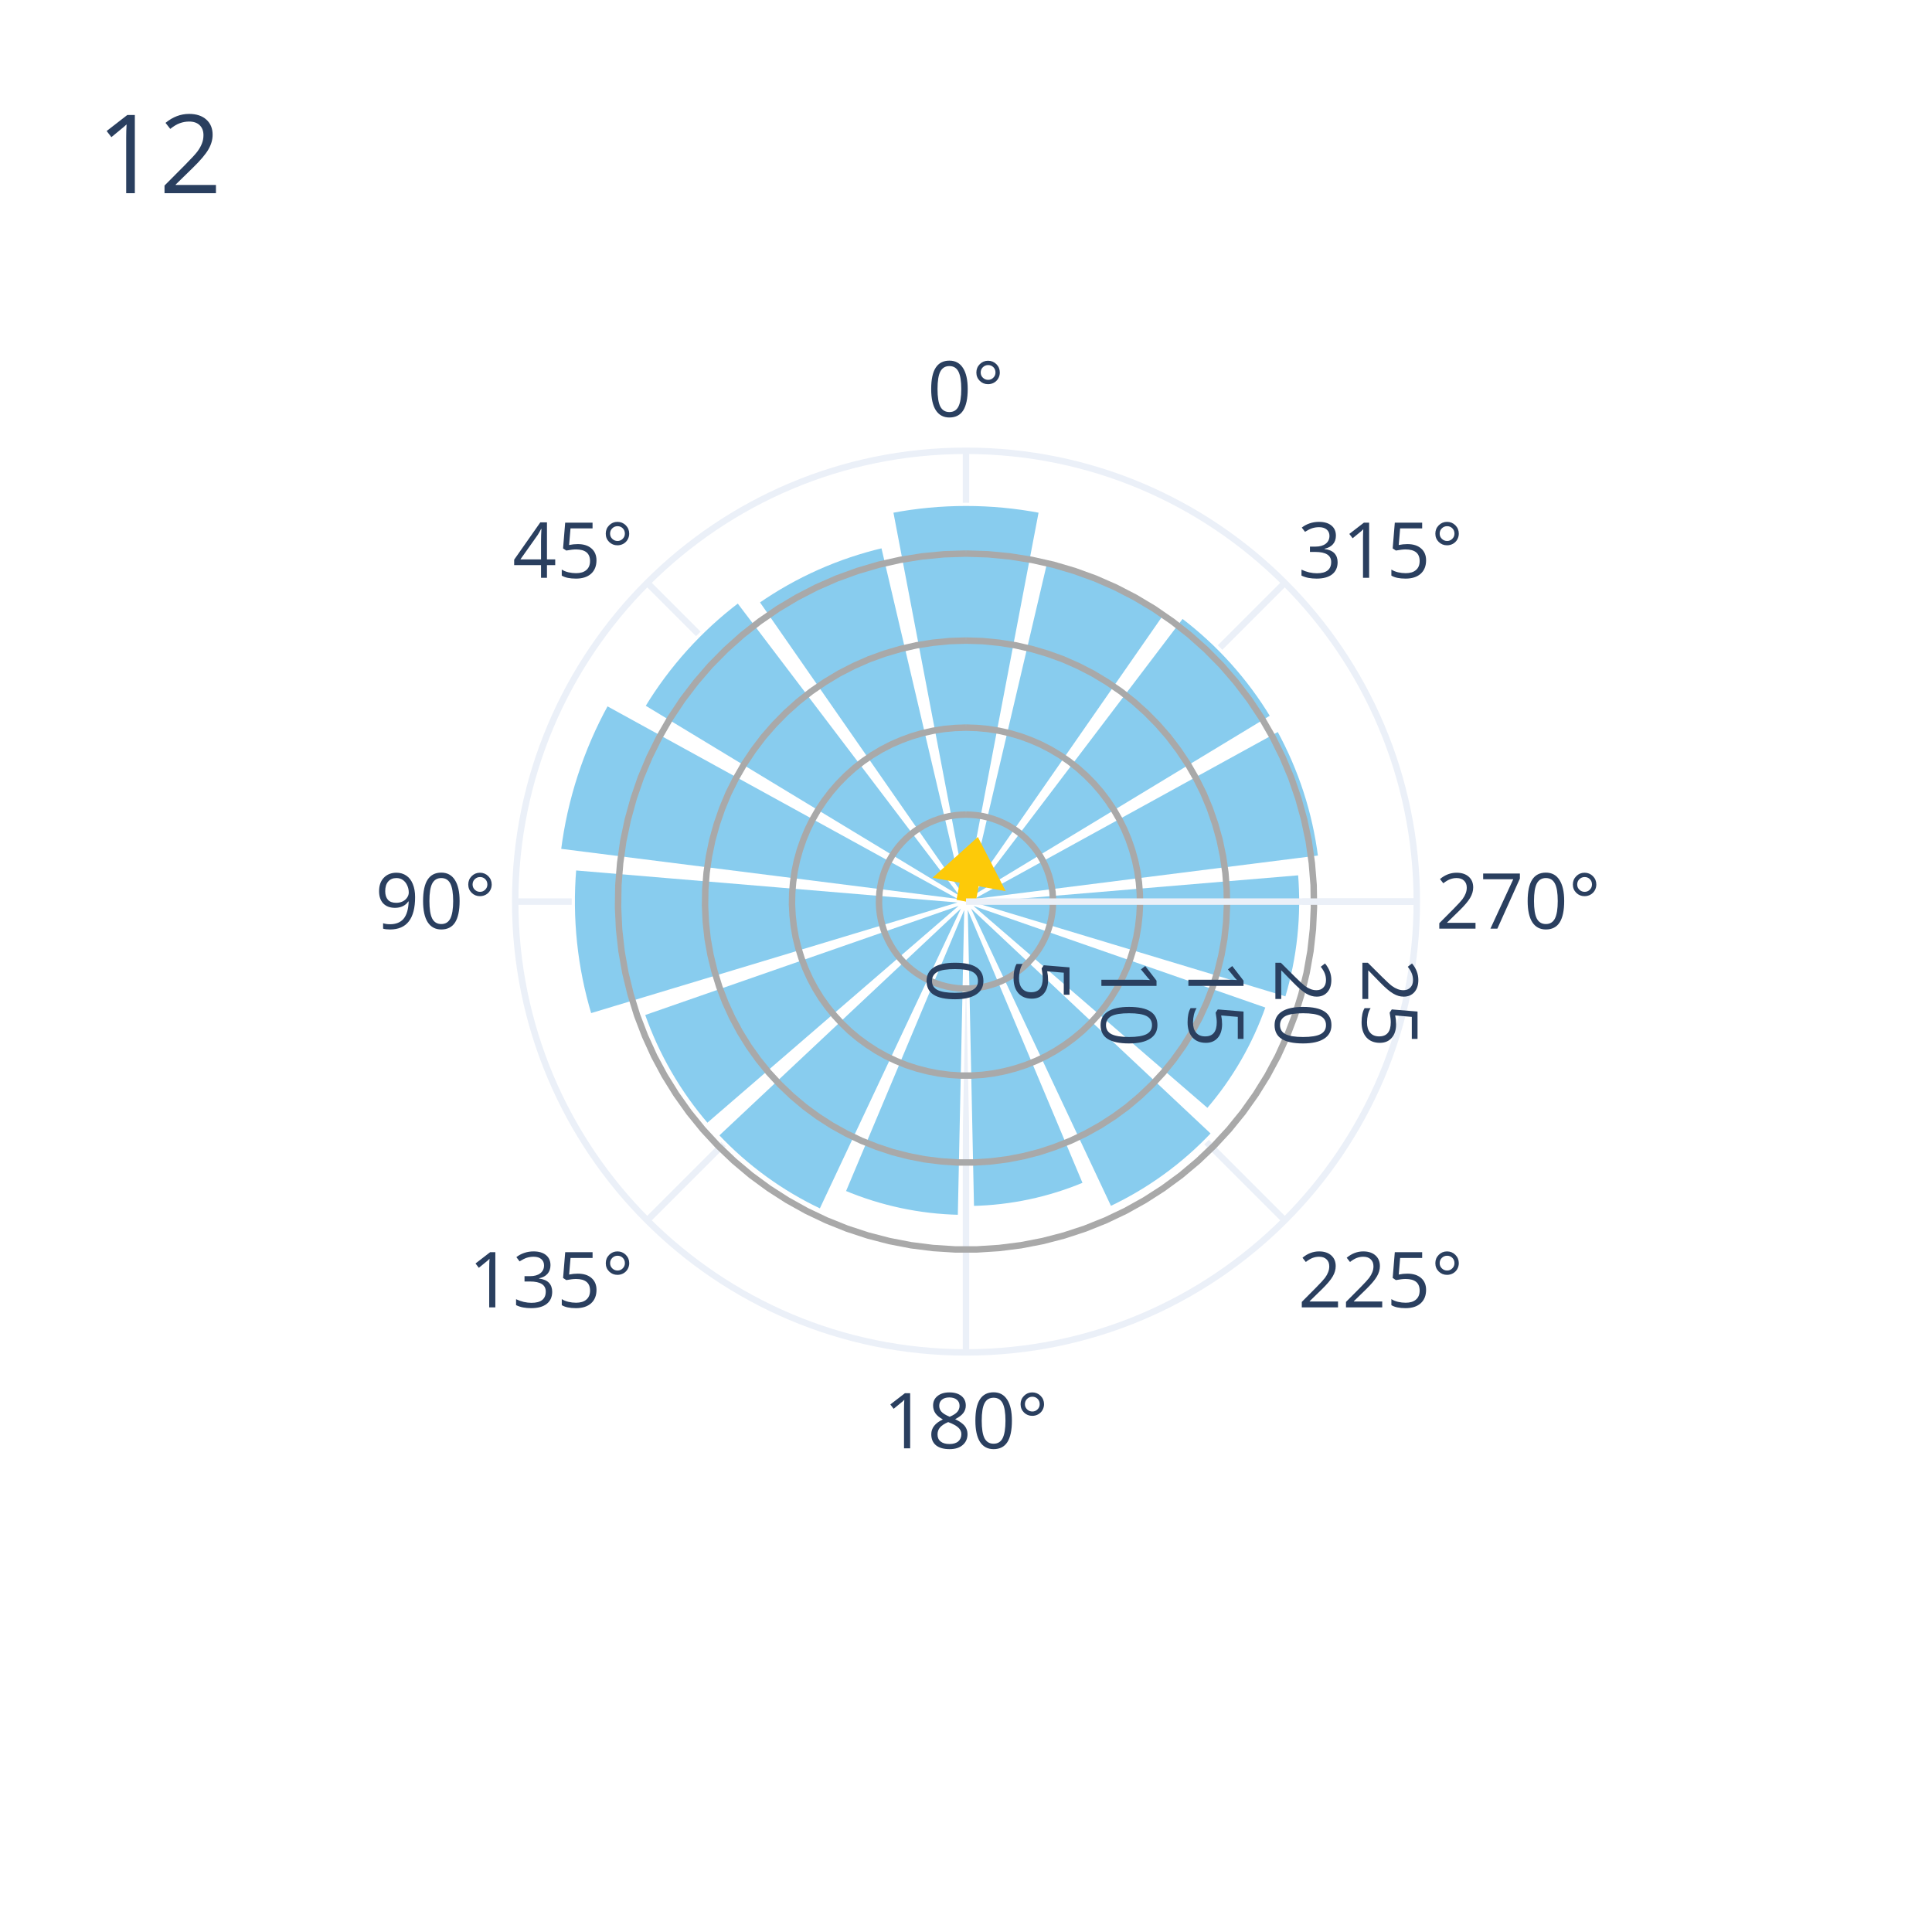
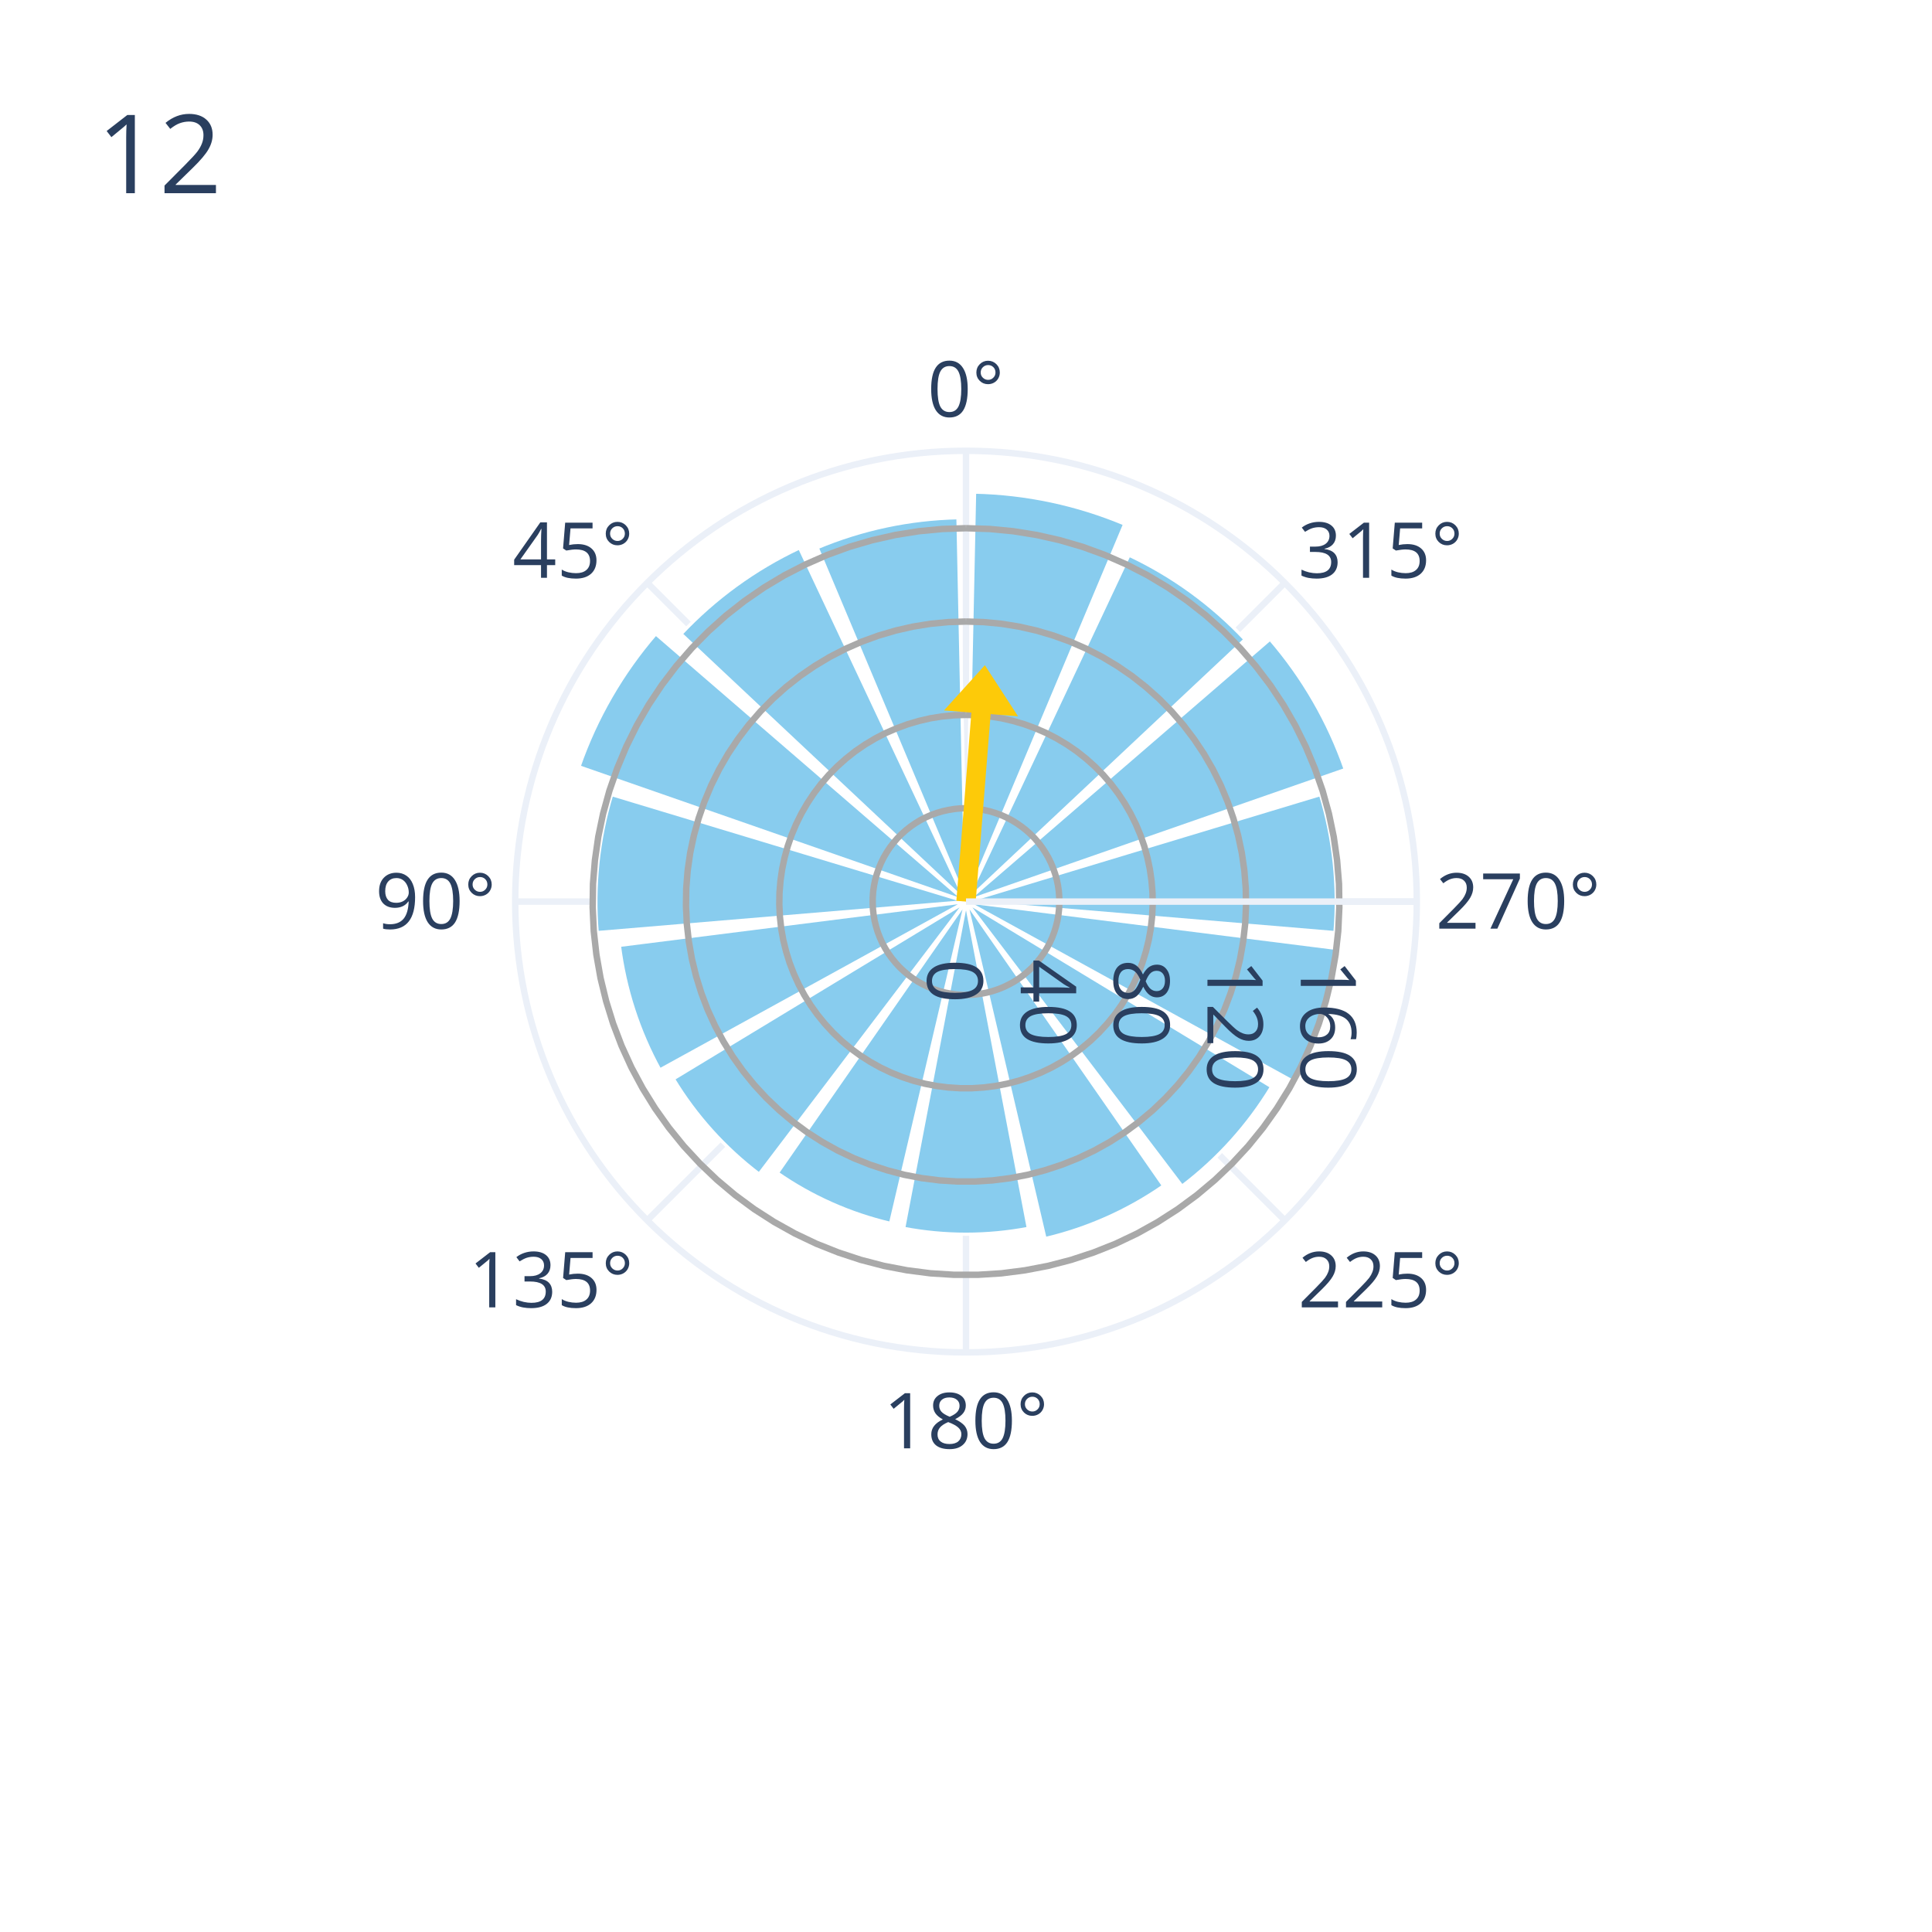
<svg xmlns="http://www.w3.org/2000/svg" class="main-svg" width="300" height="300" style="" viewBox="0 0 300 300">
  <rect x="0" y="0" width="300" height="300" style="fill: rgb(255, 255, 255); fill-opacity: 1;" />
-   <defs id="defs-a679f5">
+   <defs id="defs-fe5187">
    <g class="clips">
-       <clipPath id="clipa679f5polar-for-traces">
+       <clipPath id="clipfe5187polar-for-traces">
        <path d="M70,0A70,70 0,1,0 -70,-8.572527594031473e-15A70,70 0,1,0 70,1.7145055188062946e-14Z" transform="translate(70,70)" />
      </clipPath>
    </g>
    <g class="gradients" />
    <g class="patterns" />
  </defs>
  <g class="bglayer" />
  <g class="layer-below">
    <g class="imagelayer" />
    <g class="shapelayer" />
  </g>
  <g class="cartesianlayer" />
  <g class="polarlayer">
    <g class="polar">
      <g class="polarsublayer draglayer" />
      <g class="polarsublayer plotbg">
        <path d="M70,0A70,70 0,1,0 -70,-8.572527594031473e-15A70,70 0,1,0 70,1.7145055188062946e-14Z" transform="translate(150,140)" style="fill: rgb(255, 255, 255); fill-opacity: 1;" />
      </g>
      <g class="polarsublayer backplot">
        <g class="maplayer" />
      </g>
      <g class="polarsublayer angular-grid" style="fill: none;">
        <path class="angularaxisgrid" d="M150,140L150,70" style="stroke: rgb(235, 240, 248); stroke-opacity: 1; stroke-width: 1px;" />
        <path class="angularaxisgrid" d="M150,140L100.503,90.503" style="stroke: rgb(235, 240, 248); stroke-opacity: 1; stroke-width: 1px;" />
        <path class="angularaxisgrid" d="M150,140L80,140" style="stroke: rgb(235, 240, 248); stroke-opacity: 1; stroke-width: 1px;" />
        <path class="angularaxisgrid" d="M150,140L100.503,189.497" style="stroke: rgb(235, 240, 248); stroke-opacity: 1; stroke-width: 1px;" />
        <path class="angularaxisgrid" d="M150,140L150,210" style="stroke: rgb(235, 240, 248); stroke-opacity: 1; stroke-width: 1px;" />
        <path class="angularaxisgrid" d="M150,140L199.497,189.497" style="stroke: rgb(235, 240, 248); stroke-opacity: 1; stroke-width: 1px;" />
        <path class="angularaxisgrid" d="M150,140L220,140" style="stroke: rgb(235, 240, 248); stroke-opacity: 1; stroke-width: 1px;" />
        <path class="angularaxisgrid" d="M150,140L199.497,90.503" style="stroke: rgb(235, 240, 248); stroke-opacity: 1; stroke-width: 1px;" />
      </g>
      <g class="polarsublayer radial-grid" display="none" style="fill: none;" />
      <g class="polarsublayer frontplot" transform="translate(80,70)">
        <g class="barlayer">
-           <g class="trace bars" clip-path="url(#clipa679f5polar-for-traces)" style="opacity: 1;">
+           <g class="trace bars" clip-path="url(#clipfe5187polar-for-traces)" style="opacity: 1;">
            <g class="points">
              <g class="point" style="vector-effect: none; stroke-miterlimit: 2;">
-                 <path d="M70,70L31.355,106.29A53.013,53.013 0,0,0 47.428,117.968L70,70A0,0 0,0,1 70,70Z" style="opacity: 1; stroke-width: 0.5px; fill: rgb(136, 204, 238); fill-opacity: 1; stroke: rgb(255, 255, 255); stroke-opacity: 1;" />
-               </g>
-               <g class="point" style="vector-effect: none; stroke-miterlimit: 2;">
-                 <path d="M70,70L19.872,87.456A53.081,53.081 0,0,0 29.818,104.684L70,70A0,0 0,0,1 70,70Z" style="opacity: 1; stroke-width: 0.5px; fill: rgb(136, 204, 238); fill-opacity: 1; stroke: rgb(255, 255, 255); stroke-opacity: 1;" />
-               </g>
-               <g class="point" style="vector-effect: none; stroke-miterlimit: 2;">
-                 <path d="M70,70L70.995,117.506A47.516,47.516 0,0,0 88.413,113.804L70,70A0,0 0,0,1 70,70Z" style="opacity: 1; stroke-width: 0.5px; fill: rgb(136, 204, 238); fill-opacity: 1; stroke: rgb(255, 255, 255); stroke-opacity: 1;" />
-               </g>
-               <g class="point" style="vector-effect: none; stroke-miterlimit: 2;">
-                 <path d="M70,70L100.974,25.434A54.272,54.272 0,0,0 82.393,17.162L70,70A0,0 0,0,1 70,70Z" style="opacity: 1; stroke-width: 0.5px; fill: rgb(136, 204, 238); fill-opacity: 1; stroke: rgb(255, 255, 255); stroke-opacity: 1;" />
-               </g>
-               <g class="point" style="vector-effect: none; stroke-miterlimit: 2;">
-                 <path d="M70,70L81.558,9.409A61.683,61.683 0,0,0 58.442,9.409L70,70A0,0 0,0,1 70,70Z" style="opacity: 1; stroke-width: 0.5px; fill: rgb(136, 204, 238); fill-opacity: 1; stroke: rgb(255, 255, 255); stroke-opacity: 1;" />
-               </g>
-               <g class="point" style="vector-effect: none; stroke-miterlimit: 2;">
-                 <path d="M70,70L14.235,39.343A63.636,63.636 0,0,0 6.865,62.024L70,70A0,0 0,0,1 70,70Z" style="opacity: 1; stroke-width: 0.5px; fill: rgb(136, 204, 238); fill-opacity: 1; stroke: rgb(255, 255, 255); stroke-opacity: 1;" />
-               </g>
-               <g class="point" style="vector-effect: none; stroke-miterlimit: 2;">
-                 <path d="M70,70L117.509,41.228A55.542,55.542 0,0,0 103.581,25.759L70,70A0,0 0,0,1 70,70Z" style="opacity: 1; stroke-width: 0.5px; fill: rgb(136, 204, 238); fill-opacity: 1; stroke: rgb(255, 255, 255); stroke-opacity: 1;" />
-               </g>
-               <g class="point" style="vector-effect: none; stroke-miterlimit: 2;">
-                 <path d="M70,70L119.767,85.026A51.986,51.986 0,0,0 121.804,65.65L70,70A0,0 0,0,1 70,70Z" style="opacity: 1; stroke-width: 0.5px; fill: rgb(136, 204, 238); fill-opacity: 1; stroke: rgb(255, 255, 255); stroke-opacity: 1;" />
-               </g>
-               <g class="point" style="vector-effect: none; stroke-miterlimit: 2;">
-                 <path d="M70,70L107.511,102.378A49.552,49.552 0,0,0 116.796,86.296L70,70A0,0 0,0,1 70,70Z" style="opacity: 1; stroke-width: 0.5px; fill: rgb(136, 204, 238); fill-opacity: 1; stroke: rgb(255, 255, 255); stroke-opacity: 1;" />
-               </g>
-               <g class="point" style="vector-effect: none; stroke-miterlimit: 2;">
-                 <path d="M70,70L51.051,115.078A48.898,48.898 0,0,0 68.976,118.888L70,70A0,0 0,0,1 70,70Z" style="opacity: 1; stroke-width: 0.5px; fill: rgb(136, 204, 238); fill-opacity: 1; stroke: rgb(255, 255, 255); stroke-opacity: 1;" />
-               </g>
-               <g class="point" style="vector-effect: none; stroke-miterlimit: 2;">
-                 <path d="M70,70L9.235,64.897A60.979,60.979 0,0,0 11.624,87.625L70,70A0,0 0,0,1 70,70Z" style="opacity: 1; stroke-width: 0.5px; fill: rgb(136, 204, 238); fill-opacity: 1; stroke: rgb(255, 255, 255); stroke-opacity: 1;" />
-               </g>
-               <g class="point" style="vector-effect: none; stroke-miterlimit: 2;">
-                 <path d="M70,70L92.387,117.575A52.579,52.579 0,0,0 108.328,105.993L70,70A0,0 0,0,1 70,70Z" style="opacity: 1; stroke-width: 0.5px; fill: rgb(136, 204, 238); fill-opacity: 1; stroke: rgb(255, 255, 255); stroke-opacity: 1;" />
-               </g>
-               <g class="point" style="vector-effect: none; stroke-miterlimit: 2;">
-                 <path d="M70,70L34.61,23.375A58.535,58.535 0,0,0 19.931,39.677L70,70A0,0 0,0,1 70,70Z" style="opacity: 1; stroke-width: 0.5px; fill: rgb(136, 204, 238); fill-opacity: 1; stroke: rgb(255, 255, 255); stroke-opacity: 1;" />
-               </g>
-               <g class="point" style="vector-effect: none; stroke-miterlimit: 2;">
-                 <path d="M70,70L57.063,14.845A56.652,56.652 0,0,0 37.668,23.48L70,70A0,0 0,0,1 70,70Z" style="opacity: 1; stroke-width: 0.5px; fill: rgb(136, 204, 238); fill-opacity: 1; stroke: rgb(255, 255, 255); stroke-opacity: 1;" />
-               </g>
-               <g class="point" style="vector-effect: none; stroke-miterlimit: 2;">
-                 <path d="M70,70L124.922,63.062A55.359,55.359 0,0,0 118.511,43.331L70,70A0,0 0,0,1 70,70Z" style="opacity: 1; stroke-width: 0.5px; fill: rgb(136, 204, 238); fill-opacity: 1; stroke: rgb(255, 255, 255); stroke-opacity: 1;" />
+                 <path d="M70,70L24.558,97.52A53.125,53.125 0,0,0 37.88,112.316L70,70A0,0 0,0,1 70,70Z" style="opacity: 1; stroke-width: 0.5px; fill: rgb(136, 204, 238); fill-opacity: 1; stroke: rgb(255, 255, 255); stroke-opacity: 1;" />
+               </g>
+               <g class="point" style="vector-effect: none; stroke-miterlimit: 2;">
+                 <path d="M70,70L103.544,114.192A55.481,55.481 0,0,0 117.456,98.74L70,70A0,0 0,0,1 70,70Z" style="opacity: 1; stroke-width: 0.5px; fill: rgb(136, 204, 238); fill-opacity: 1; stroke: rgb(255, 255, 255); stroke-opacity: 1;" />
+               </g>
+               <g class="point" style="vector-effect: none; stroke-miterlimit: 2;">
+                 <path d="M70,70L94.644,11.373A63.596,63.596 0,0,0 71.332,6.418L70,70A0,0 0,0,1 70,70Z" style="opacity: 1; stroke-width: 0.5px; fill: rgb(136, 204, 238); fill-opacity: 1; stroke: rgb(255, 255, 255); stroke-opacity: 1;" />
+               </g>
+               <g class="point" style="vector-effect: none; stroke-miterlimit: 2;">
+                 <path d="M70,70L16.178,76.799A54.25,54.25 0,0,0 22.461,96.135L70,70A0,0 0,0,1 70,70Z" style="opacity: 1; stroke-width: 0.5px; fill: rgb(136, 204, 238); fill-opacity: 1; stroke: rgb(255, 255, 255); stroke-opacity: 1;" />
+               </g>
+               <g class="point" style="vector-effect: none; stroke-miterlimit: 2;">
+                 <path d="M70,70L82.274,122.33A53.75,53.75 0,0,0 100.676,114.137L70,70A0,0 0,0,1 70,70Z" style="opacity: 1; stroke-width: 0.5px; fill: rgb(136, 204, 238); fill-opacity: 1; stroke: rgb(255, 255, 255); stroke-opacity: 1;" />
+               </g>
+               <g class="point" style="vector-effect: none; stroke-miterlimit: 2;">
+                 <path d="M70,70L120.703,97.874A57.86,57.86 0,0,0 127.404,77.252L70,70A0,0 0,0,1 70,70Z" style="opacity: 1; stroke-width: 0.5px; fill: rgb(136, 204, 238); fill-opacity: 1; stroke: rgb(255, 255, 255); stroke-opacity: 1;" />
+               </g>
+               <g class="point" style="vector-effect: none; stroke-miterlimit: 2;">
+                 <path d="M70,70L44.155,15.076A60.701,60.701 0,0,0 25.751,28.447L70,70A0,0 0,0,1 70,70Z" style="opacity: 1; stroke-width: 0.5px; fill: rgb(136, 204, 238); fill-opacity: 1; stroke: rgb(255, 255, 255); stroke-opacity: 1;" />
+               </g>
+               <g class="point" style="vector-effect: none; stroke-miterlimit: 2;">
+                 <path d="M70,70L60.321,120.737A51.652,51.652 0,0,0 79.679,120.737L70,70A0,0 0,0,1 70,70Z" style="opacity: 1; stroke-width: 0.5px; fill: rgb(136, 204, 238); fill-opacity: 1; stroke: rgb(255, 255, 255); stroke-opacity: 1;" />
+               </g>
+               <g class="point" style="vector-effect: none; stroke-miterlimit: 2;">
+                 <path d="M70,70L68.751,10.397A59.616,59.616 0,0,0 46.898,15.042L70,70A0,0 0,0,1 70,70Z" style="opacity: 1; stroke-width: 0.5px; fill: rgb(136, 204, 238); fill-opacity: 1; stroke: rgb(255, 255, 255); stroke-opacity: 1;" />
+               </g>
+               <g class="point" style="vector-effect: none; stroke-miterlimit: 2;">
+                 <path d="M70,70L113.339,29.302A59.453,59.453 0,0,0 95.314,16.206L70,70A0,0 0,0,1 70,70Z" style="opacity: 1; stroke-width: 0.5px; fill: rgb(136, 204, 238); fill-opacity: 1; stroke: rgb(255, 255, 255); stroke-opacity: 1;" />
+               </g>
+               <g class="point" style="vector-effect: none; stroke-miterlimit: 2;">
+                 <path d="M70,70L127.294,74.811A57.495,57.495 0,0,0 125.041,53.382L70,70A0,0 0,0,1 70,70Z" style="opacity: 1; stroke-width: 0.5px; fill: rgb(136, 204, 238); fill-opacity: 1; stroke: rgb(255, 255, 255); stroke-opacity: 1;" />
+               </g>
+               <g class="point" style="vector-effect: none; stroke-miterlimit: 2;">
+                 <path d="M70,70L40.711,112.141A51.32,51.32 0,0,0 58.281,119.964L70,70A0,0 0,0,1 70,70Z" style="opacity: 1; stroke-width: 0.5px; fill: rgb(136, 204, 238); fill-opacity: 1; stroke: rgb(255, 255, 255); stroke-opacity: 1;" />
+               </g>
+               <g class="point" style="vector-effect: none; stroke-miterlimit: 2;">
+                 <path d="M70,70L14.982,53.389A57.471,57.471 0,0,0 12.731,74.809L70,70A0,0 0,0,1 70,70Z" style="opacity: 1; stroke-width: 0.5px; fill: rgb(136, 204, 238); fill-opacity: 1; stroke: rgb(255, 255, 255); stroke-opacity: 1;" />
+               </g>
+               <g class="point" style="vector-effect: none; stroke-miterlimit: 2;">
+                 <path d="M70,70L21.828,28.419A63.636,63.636 0,0,0 9.903,49.072L70,70A0,0 0,0,1 70,70Z" style="opacity: 1; stroke-width: 0.5px; fill: rgb(136, 204, 238); fill-opacity: 1; stroke: rgb(255, 255, 255); stroke-opacity: 1;" />
+               </g>
+               <g class="point" style="vector-effect: none; stroke-miterlimit: 2;">
+                 <path d="M70,70L128.899,49.489A62.368,62.368 0,0,0 117.212,29.247L70,70A0,0 0,0,1 70,70Z" style="opacity: 1; stroke-width: 0.5px; fill: rgb(136, 204, 238); fill-opacity: 1; stroke: rgb(255, 255, 255); stroke-opacity: 1;" />
              </g>
            </g>
          </g>
        </g>
        <g class="scatterlayer">
-           <g class="trace scatter trace68e54c" style="stroke-miterlimit: 2; opacity: 1;">
-             <g class="fills" clip-path="url(#clipa679f5polar-for-traces)" />
-             <g class="errorbars" />
-             <g class="lines">
-               <path class="js-line" d="M70,70L70.94,64.88" clip-path="url(#clipa679f5polar-for-traces)" style="vector-effect: none; fill: none; stroke: rgb(253, 202, 9); stroke-opacity: 1; stroke-width: 3px; opacity: 1;" />
-             </g>
-             <g class="points" clip-path="url(#clipa679f5polar-for-traces)" />
-             <g class="text" clip-path="url(#clipa679f5polar-for-traces)" />
-           </g>
-           <g class="trace scatter trace631182" style="stroke-miterlimit: 2; opacity: 1;">
-             <g class="fills" clip-path="url(#clipa679f5polar-for-traces)" />
+           <g class="trace scatter trace220907" style="stroke-miterlimit: 2; opacity: 1;">
+             <g class="fills" clip-path="url(#clipfe5187polar-for-traces)" />
+             <g class="errorbars" />
+             <g class="lines">
+               <path class="js-line" d="M70,70L70,70L70,70L70,70L70,70L70,70L70,70L70,70L70,70L70,70L70,70L70,70L70,70L70,70L70,70L70,70L70,70L70,70L70,70L70,70L70,70L70,70L70,70L70,70L70,70L70,70L70,70L70,70L70,70L70,70L70,70L70,70L70,70L70,70L70,70L70,70L70,70L70,70L70,70L70,70L70,70L70,70L70,70L70,70L70,70L70,70L70,70L70,70L70,70L70,70L70,70L70,70L70,70L70,70L70,70L70,70L70,70L70,70L70,70L70,70L70,70L70,70L70,70L70,70L70,70L70,70L70,70L70,70L70,70L70,70L70,70L70,70L70,70L70,70L70,70L70,70L70,70L70,70L70,70L70,70L70,70L70,70L70,70L70,70L70,70L70,70L70,70L70,70L70,70L70,70L70,70L70,70L70,70L70,70L70,70L70,70L70,70L70,70L70,70L70,70" clip-path="url(#clipfe5187polar-for-traces)" style="vector-effect: none; fill: none; stroke: rgb(169, 169, 169); stroke-opacity: 1; stroke-width: 1px; opacity: 1;" />
+             </g>
+             <g class="points" clip-path="url(#clipfe5187polar-for-traces)" />
+             <g class="text" clip-path="url(#clipfe5187polar-for-traces)" />
+           </g>
+           <g class="trace scatter trace563b8a" style="stroke-miterlimit: 2; opacity: 1;">
+             <g class="fills" clip-path="url(#clipfe5187polar-for-traces)" />
+             <g class="errorbars" />
+             <g class="lines">
+               <path class="js-line" d="M70,55.5L69.08,55.53L68.17,55.62L67.26,55.77L66.36,55.97L65.48,56.23L64.61,56.54L63.77,56.91L62.95,57.33L62.16,57.81L61.41,58.33L60.68,58.9L60,59.51L59.35,60.16L58.75,60.86L58.19,61.59L57.68,62.36L57.22,63.15L56.81,63.98L56.46,64.83L56.16,65.7L55.91,66.58L55.72,67.48L55.59,68.39L55.52,69.31L55.51,70.23L55.55,71.15L55.65,72.06L55.81,72.97L56.03,73.86L56.3,74.74L56.63,75.6L57.01,76.44L57.45,77.25L57.93,78.03L58.47,78.78L59.05,79.49L59.67,80.17L60.34,80.8L61.04,81.39L61.78,81.94L62.55,82.44L63.36,82.88L64.19,83.28L65.04,83.62L65.92,83.91L66.81,84.14L67.71,84.31L68.62,84.43L69.54,84.49L70.46,84.49L71.38,84.43L72.29,84.31L73.19,84.14L74.08,83.91L74.96,83.62L75.81,83.28L76.64,82.88L77.45,82.44L78.22,81.94L78.96,81.39L79.66,80.8L80.33,80.17L80.95,79.49L81.53,78.78L82.07,78.03L82.55,77.25L82.99,76.44L83.37,75.6L83.7,74.74L83.97,73.86L84.19,72.97L84.35,72.06L84.45,71.15L84.49,70.23L84.48,69.31L84.41,68.39L84.28,67.48L84.09,66.58L83.84,65.7L83.54,64.83L83.19,63.98L82.78,63.15L82.32,62.36L81.81,61.59L81.25,60.86L80.65,60.16L80,59.51L79.32,58.9L78.59,58.33L77.84,57.81L77.05,57.33L76.23,56.91L75.39,56.54L74.52,56.23L73.64,55.97L72.74,55.77L71.83,55.62L70.92,55.53L70,55.5" clip-path="url(#clipfe5187polar-for-traces)" style="vector-effect: none; fill: none; stroke: rgb(169, 169, 169); stroke-opacity: 1; stroke-width: 1px; opacity: 1;" />
+             </g>
+             <g class="points" clip-path="url(#clipfe5187polar-for-traces)" />
+             <g class="text" clip-path="url(#clipfe5187polar-for-traces)" />
+           </g>
+           <g class="trace scatter trace638dbb" style="stroke-miterlimit: 2; opacity: 1;">
+             <g class="fills" clip-path="url(#clipfe5187polar-for-traces)" />
+             <g class="errorbars" />
+             <g class="lines">
+               <path class="js-line" d="M70,41.01L68.16,41.07L66.33,41.24L64.51,41.53L62.72,41.94L60.95,42.46L59.23,43.09L57.54,43.82L55.9,44.67L54.33,45.61L52.81,46.65L51.37,47.79L49.99,49.02L48.7,50.33L47.5,51.72L46.39,53.18L45.37,54.72L44.45,56.31L43.63,57.96L42.92,59.65L42.32,61.39L41.83,63.17L41.45,64.97L41.19,66.79L41.04,68.62L41.01,70.46L41.1,72.3L41.3,74.13L41.62,75.94L42.06,77.73L42.6,79.48L43.26,81.2L44.02,82.87L44.89,84.5L45.86,86.06L46.93,87.56L48.09,88.98L49.34,90.34L50.67,91.61L52.08,92.79L53.56,93.88L55.11,94.87L56.72,95.77L58.38,96.56L60.08,97.24L61.83,97.82L63.61,98.28L65.42,98.63L67.24,98.86L69.08,98.98L70.92,98.98L72.76,98.86L74.58,98.63L76.39,98.28L78.17,97.82L79.92,97.24L81.62,96.56L83.28,95.77L84.89,94.87L86.44,93.88L87.92,92.79L89.33,91.61L90.66,90.34L91.91,88.98L93.07,87.56L94.14,86.06L95.11,84.5L95.98,82.87L96.74,81.2L97.4,79.48L97.94,77.73L98.38,75.94L98.7,74.13L98.9,72.3L98.99,70.46L98.96,68.62L98.81,66.79L98.55,64.97L98.17,63.17L97.68,61.39L97.08,59.65L96.37,57.96L95.55,56.31L94.63,54.72L93.61,53.18L92.5,51.72L91.3,50.33L90.01,49.02L88.63,47.79L87.19,46.65L85.67,45.61L84.1,44.67L82.46,43.82L80.77,43.09L79.05,42.46L77.28,41.94L75.49,41.53L73.67,41.24L71.84,41.07L70,41.01" clip-path="url(#clipfe5187polar-for-traces)" style="vector-effect: none; fill: none; stroke: rgb(169, 169, 169); stroke-opacity: 1; stroke-width: 1px; opacity: 1;" />
+             </g>
+             <g class="points" clip-path="url(#clipfe5187polar-for-traces)" />
+             <g class="text" clip-path="url(#clipfe5187polar-for-traces)" />
+           </g>
+           <g class="trace scatter tracec7d5e5" style="stroke-miterlimit: 2; opacity: 1;">
+             <g class="fills" clip-path="url(#clipfe5187polar-for-traces)" />
+             <g class="errorbars" />
+             <g class="lines">
+               <path class="js-line" d="M70,26.51L67.24,26.6L64.5,26.86L61.77,27.3L59.08,27.91L56.43,28.69L53.84,29.63L51.31,30.74L48.86,32L46.49,33.42L44.22,34.98L42.05,36.69L39.99,38.53L38.06,40.49L36.25,42.58L34.58,44.78L33.05,47.07L31.67,49.46L30.44,51.94L29.38,54.48L28.48,57.09L27.74,59.75L27.17,62.45L26.78,65.18L26.56,67.93L26.52,70.69L26.65,73.45L26.96,76.19L27.44,78.91L28.09,81.59L28.91,84.22L29.89,86.8L31.04,89.31L32.34,91.74L33.8,94.09L35.4,96.34L37.14,98.48L39.01,100.5L41.01,102.41L43.12,104.18L45.34,105.82L47.66,107.31L50.07,108.65L52.57,109.84L55.13,110.86L57.75,111.72L60.42,112.42L63.13,112.94L65.87,113.29L68.62,113.46L71.38,113.46L74.13,113.29L76.87,112.94L79.58,112.42L82.25,111.72L84.87,110.86L87.43,109.84L89.93,108.65L92.34,107.31L94.66,105.82L96.88,104.18L98.99,102.41L100.99,100.5L102.86,98.48L104.6,96.34L106.2,94.09L107.66,91.74L108.96,89.31L110.11,86.8L111.09,84.22L111.91,81.59L112.56,78.91L113.04,76.19L113.35,73.45L113.48,70.69L113.44,67.93L113.22,65.18L112.83,62.45L112.26,59.75L111.52,57.09L110.62,54.48L109.56,51.94L108.33,49.46L106.95,47.07L105.42,44.78L103.75,42.58L101.94,40.49L100.01,38.53L97.95,36.69L95.78,34.98L93.51,33.42L91.14,32L88.69,30.74L86.16,29.63L83.57,28.69L80.92,27.91L78.23,27.3L75.5,26.86L72.76,26.6L70,26.51" clip-path="url(#clipfe5187polar-for-traces)" style="vector-effect: none; fill: none; stroke: rgb(169, 169, 169); stroke-opacity: 1; stroke-width: 1px; opacity: 1;" />
+             </g>
+             <g class="points" clip-path="url(#clipfe5187polar-for-traces)" />
+             <g class="text" clip-path="url(#clipfe5187polar-for-traces)" />
+           </g>
+           <g class="trace scatter trace420d14" style="stroke-miterlimit: 2; opacity: 1;">
+             <g class="fills" clip-path="url(#clipfe5187polar-for-traces)" />
+             <g class="errorbars" />
+             <g class="lines">
+               <path class="js-line" d="M70,12.02L66.32,12.14L62.66,12.49L59.03,13.07L55.44,13.88L51.91,14.91L48.45,16.17L45.08,17.65L41.81,19.33L38.65,21.22L35.62,23.31L32.73,25.58L29.99,28.04L27.41,30.66L25,33.44L22.77,36.37L20.73,39.43L18.89,42.62L17.26,45.91L15.84,49.31L14.63,52.78L13.65,56.33L12.9,59.93L12.38,63.57L12.08,67.24L12.03,70.92L12.2,74.59L12.61,78.25L13.25,81.87L14.12,85.45L15.21,88.96L16.52,92.4L18.05,95.75L19.79,98.99L21.73,102.12L23.86,105.11L26.18,107.97L28.68,110.67L31.34,113.21L34.16,115.58L37.12,117.76L40.22,119.75L43.43,121.54L46.75,123.12L50.17,124.48L53.66,125.63L57.23,126.56L60.84,127.25L64.49,127.72L68.16,127.95L71.84,127.95L75.51,127.72L79.16,127.25L82.77,126.56L86.34,125.63L89.83,124.48L93.25,123.12L96.57,121.54L99.78,119.75L102.88,117.76L105.84,115.58L108.66,113.21L111.32,110.67L113.82,107.97L116.14,105.11L118.27,102.12L120.21,98.99L121.95,95.75L123.48,92.4L124.79,88.96L125.88,85.45L126.75,81.87L127.39,78.25L127.8,74.59L127.97,70.92L127.92,67.24L127.62,63.57L127.1,59.93L126.35,56.33L125.37,52.78L124.16,49.31L122.74,45.91L121.11,42.62L119.27,39.43L117.23,36.37L115,33.44L112.59,30.66L110.01,28.04L107.27,25.58L104.38,23.31L101.35,21.22L98.19,19.33L94.92,17.65L91.55,16.17L88.09,14.91L84.56,13.88L80.97,13.07L77.34,12.49L73.68,12.14L70,12.02" clip-path="url(#clipfe5187polar-for-traces)" style="vector-effect: none; fill: none; stroke: rgb(169, 169, 169); stroke-opacity: 1; stroke-width: 1px; opacity: 1;" />
+             </g>
+             <g class="points" clip-path="url(#clipfe5187polar-for-traces)" />
+             <g class="text" clip-path="url(#clipfe5187polar-for-traces)" />
+           </g>
+           <g class="trace scatter tracec57085" style="stroke-miterlimit: 2; opacity: 1;">
+             <g class="fills" clip-path="url(#clipfe5187polar-for-traces)" />
+             <g class="errorbars" />
+             <g class="lines">
+               <path class="js-line" d="M70,70L72.53,38.28" clip-path="url(#clipfe5187polar-for-traces)" style="vector-effect: none; fill: none; stroke: rgb(253, 202, 9); stroke-opacity: 1; stroke-width: 3px; opacity: 1;" />
+             </g>
+             <g class="points" clip-path="url(#clipfe5187polar-for-traces)" />
+             <g class="text" clip-path="url(#clipfe5187polar-for-traces)" />
+           </g>
+           <g class="trace scatter trace13ed8b" style="stroke-miterlimit: 2; opacity: 1;">
+             <g class="fills" clip-path="url(#clipfe5187polar-for-traces)" />
            <g class="errorbars" />
            <g class="lines" />
            <g class="points">
              <path class="point" transform="translate(70,70)" d="M0,0Z" style="opacity: 1; stroke-width: 0px; fill: rgb(253, 202, 9); fill-opacity: 1;" />
-               <path class="point" transform="translate(70.94,64.88)" d="M-6.127,1.417L5.224,3.501L0.903,-4.918Z" style="opacity: 1; stroke-width: 0px; fill: rgb(253, 202, 9); fill-opacity: 1;" />
+               <path class="point" transform="translate(72.53,38.28)" d="M-5.951,2.033L5.553,2.951L0.398,-4.984Z" style="opacity: 1; stroke-width: 0px; fill: rgb(253, 202, 9); fill-opacity: 1;" />
            </g>
            <g class="text" />
-           </g>
-           <g class="trace scatter trace2ea751" style="stroke-miterlimit: 2; opacity: 1;">
-             <g class="fills" clip-path="url(#clipa679f5polar-for-traces)" />
-             <g class="errorbars" />
-             <g class="lines">
-               <path class="js-line" d="M70,70L70,70L70,70L70,70L70,70L70,70L70,70L70,70L70,70L70,70L70,70L70,70L70,70L70,70L70,70L70,70L70,70L70,70L70,70L70,70L70,70L70,70L70,70L70,70L70,70L70,70L70,70L70,70L70,70L70,70L70,70L70,70L70,70L70,70L70,70L70,70L70,70L70,70L70,70L70,70L70,70L70,70L70,70L70,70L70,70L70,70L70,70L70,70L70,70L70,70L70,70L70,70L70,70L70,70L70,70L70,70L70,70L70,70L70,70L70,70L70,70L70,70L70,70L70,70L70,70L70,70L70,70L70,70L70,70L70,70L70,70L70,70L70,70L70,70L70,70L70,70L70,70L70,70L70,70L70,70L70,70L70,70L70,70L70,70L70,70L70,70L70,70L70,70L70,70L70,70L70,70L70,70L70,70L70,70L70,70L70,70L70,70L70,70L70,70L70,70" clip-path="url(#clipa679f5polar-for-traces)" style="vector-effect: none; fill: none; stroke: rgb(169, 169, 169); stroke-opacity: 1; stroke-width: 1px; opacity: 1;" />
-             </g>
-             <g class="points" clip-path="url(#clipa679f5polar-for-traces)" />
-             <g class="text" clip-path="url(#clipa679f5polar-for-traces)" />
-           </g>
-           <g class="trace scatter trace113d8a" style="stroke-miterlimit: 2; opacity: 1;">
-             <g class="fills" clip-path="url(#clipa679f5polar-for-traces)" />
-             <g class="errorbars" />
-             <g class="lines">
-               <path class="js-line" d="M70,56.49L69.14,56.52L68.29,56.6L67.44,56.73L66.61,56.92L65.78,57.17L64.98,57.46L64.19,57.8L63.43,58.19L62.7,58.64L61.99,59.12L61.32,59.65L60.68,60.22L60.08,60.83L59.51,61.48L59,62.16L58.52,62.88L58.09,63.62L57.71,64.39L57.38,65.18L57.1,65.99L56.87,66.82L56.7,67.65L56.57,68.5L56.51,69.36L56.49,70.21L56.53,71.07L56.63,71.92L56.78,72.77L56.98,73.6L57.23,74.42L57.54,75.22L57.9,76L58.3,76.75L58.75,77.48L59.25,78.18L59.79,78.85L60.37,79.48L60.99,80.07L61.65,80.62L62.34,81.13L63.06,81.59L63.81,82.01L64.58,82.38L65.38,82.69L66.19,82.96L67.02,83.18L67.87,83.34L68.72,83.45L69.57,83.5L70.43,83.5L71.28,83.45L72.13,83.34L72.98,83.18L73.81,82.96L74.62,82.69L75.42,82.38L76.19,82.01L76.94,81.59L77.66,81.13L78.35,80.62L79.01,80.07L79.63,79.48L80.21,78.85L80.75,78.18L81.25,77.48L81.7,76.75L82.1,76L82.46,75.22L82.77,74.42L83.02,73.6L83.22,72.77L83.37,71.92L83.47,71.07L83.51,70.21L83.49,69.36L83.43,68.5L83.3,67.65L83.13,66.82L82.9,65.99L82.62,65.18L82.29,64.39L81.91,63.62L81.48,62.88L81,62.16L80.49,61.48L79.92,60.83L79.32,60.22L78.68,59.65L78.01,59.12L77.3,58.64L76.57,58.19L75.81,57.8L75.02,57.46L74.22,57.17L73.39,56.92L72.56,56.73L71.71,56.6L70.86,56.52L70,56.49" clip-path="url(#clipa679f5polar-for-traces)" style="vector-effect: none; fill: none; stroke: rgb(169, 169, 169); stroke-opacity: 1; stroke-width: 1px; opacity: 1;" />
-             </g>
-             <g class="points" clip-path="url(#clipa679f5polar-for-traces)" />
-             <g class="text" clip-path="url(#clipa679f5polar-for-traces)" />
-           </g>
-           <g class="trace scatter traceb0a962" style="stroke-miterlimit: 2; opacity: 1;">
-             <g class="fills" clip-path="url(#clipa679f5polar-for-traces)" />
-             <g class="errorbars" />
-             <g class="lines">
-               <path class="js-line" d="M70,42.98L68.29,43.04L66.58,43.2L64.89,43.47L63.21,43.85L61.57,44.33L59.96,44.92L58.39,45.6L56.86,46.39L55.39,47.27L53.98,48.24L52.63,49.3L51.35,50.45L50.15,51.67L49.03,52.96L47.99,54.33L47.04,55.75L46.18,57.24L45.42,58.78L44.76,60.36L44.2,61.98L43.74,63.63L43.39,65.31L43.15,67.01L43.01,68.71L42.98,70.43L43.07,72.14L43.26,73.85L43.55,75.53L43.96,77.2L44.47,78.84L45.08,80.44L45.79,82L46.6,83.51L47.5,84.97L48.5,86.36L49.58,87.69L50.74,88.95L51.98,90.14L53.3,91.24L54.68,92.25L56.12,93.18L57.62,94.02L59.17,94.75L60.76,95.39L62.39,95.92L64.05,96.35L65.73,96.68L67.43,96.9L69.14,97.01L70.86,97.01L72.57,96.9L74.27,96.68L75.95,96.35L77.61,95.92L79.24,95.39L80.83,94.75L82.38,94.02L83.88,93.18L85.32,92.25L86.7,91.24L88.02,90.14L89.26,88.95L90.42,87.69L91.5,86.36L92.5,84.97L93.4,83.51L94.21,82L94.92,80.44L95.53,78.84L96.04,77.2L96.45,75.53L96.74,73.85L96.93,72.14L97.02,70.43L96.99,68.71L96.85,67.01L96.61,65.31L96.26,63.63L95.8,61.98L95.24,60.36L94.58,58.78L93.82,57.24L92.96,55.75L92.01,54.33L90.97,52.96L89.85,51.67L88.65,50.45L87.37,49.3L86.02,48.24L84.61,47.27L83.14,46.39L81.61,45.6L80.04,44.92L78.43,44.33L76.79,43.85L75.11,43.47L73.42,43.2L71.71,43.04L70,42.98" clip-path="url(#clipa679f5polar-for-traces)" style="vector-effect: none; fill: none; stroke: rgb(169, 169, 169); stroke-opacity: 1; stroke-width: 1px; opacity: 1;" />
-             </g>
-             <g class="points" clip-path="url(#clipa679f5polar-for-traces)" />
-             <g class="text" clip-path="url(#clipa679f5polar-for-traces)" />
-           </g>
-           <g class="trace scatter trace069136" style="stroke-miterlimit: 2; opacity: 1;">
-             <g class="fills" clip-path="url(#clipa679f5polar-for-traces)" />
-             <g class="errorbars" />
-             <g class="lines">
-               <path class="js-line" d="M70,29.47L67.43,29.55L64.87,29.8L62.33,30.2L59.82,30.77L57.35,31.5L54.94,32.37L52.58,33.41L50.3,34.58L48.09,35.91L45.97,37.36L43.95,38.95L42.03,40.67L40.23,42.5L38.54,44.44L36.99,46.49L35.56,48.63L34.28,50.86L33.13,53.16L32.14,55.54L31.3,57.97L30.61,60.45L30.09,62.96L29.72,65.51L29.52,68.07L29.48,70.64L29.6,73.21L29.88,75.77L30.33,78.3L30.94,80.8L31.7,83.26L32.62,85.66L33.69,88L34.9,90.26L36.26,92.45L37.75,94.54L39.37,96.54L41.12,98.43L42.98,100.2L44.95,101.86L47.02,103.38L49.18,104.77L51.43,106.02L53.75,107.13L56.14,108.08L58.58,108.89L61.07,109.53L63.6,110.02L66.15,110.34L68.71,110.51L71.29,110.51L73.85,110.34L76.4,110.02L78.93,109.53L81.42,108.89L83.86,108.08L86.25,107.13L88.57,106.02L90.82,104.77L92.98,103.38L95.05,101.86L97.02,100.2L98.88,98.43L100.63,96.54L102.25,94.54L103.74,92.45L105.1,90.26L106.31,88L107.38,85.66L108.3,83.26L109.06,80.8L109.67,78.3L110.12,75.77L110.4,73.21L110.52,70.64L110.48,68.07L110.28,65.51L109.91,62.96L109.39,60.45L108.7,57.97L107.86,55.54L106.87,53.16L105.72,50.86L104.44,48.63L103.01,46.49L101.46,44.44L99.77,42.5L97.97,40.67L96.05,38.95L94.03,37.36L91.91,35.91L89.7,34.58L87.42,33.41L85.06,32.37L82.65,31.5L80.18,30.77L77.67,30.2L75.13,29.8L72.57,29.55L70,29.47" clip-path="url(#clipa679f5polar-for-traces)" style="vector-effect: none; fill: none; stroke: rgb(169, 169, 169); stroke-opacity: 1; stroke-width: 1px; opacity: 1;" />
-             </g>
-             <g class="points" clip-path="url(#clipa679f5polar-for-traces)" />
-             <g class="text" clip-path="url(#clipa679f5polar-for-traces)" />
-           </g>
-           <g class="trace scatter tracedbc720" style="stroke-miterlimit: 2; opacity: 1;">
-             <g class="fills" clip-path="url(#clipa679f5polar-for-traces)" />
-             <g class="errorbars" />
-             <g class="lines">
-               <path class="js-line" d="M70,15.96L66.57,16.07L63.16,16.4L59.77,16.94L56.43,17.69L53.14,18.66L49.92,19.83L46.77,21.21L43.73,22.78L40.79,24.54L37.96,26.49L35.27,28.6L32.71,30.89L30.3,33.33L28.06,35.93L25.98,38.66L24.08,41.51L22.37,44.48L20.85,47.55L19.52,50.71L18.4,53.96L17.49,57.26L16.78,60.62L16.3,64.01L16.02,67.43L15.97,70.86L16.13,74.28L16.51,77.69L17.11,81.07L17.92,84.4L18.93,87.67L20.16,90.88L21.58,94L23.2,97.02L25.01,99.93L27,102.73L29.16,105.39L31.49,107.91L33.97,110.27L36.6,112.48L39.36,114.51L42.24,116.36L45.24,118.03L48.33,119.5L51.52,120.78L54.78,121.85L58.09,122.71L61.46,123.36L64.86,123.79L68.29,124.01L71.71,124.01L75.14,123.79L78.54,123.36L81.91,122.71L85.22,121.85L88.48,120.78L91.67,119.5L94.76,118.03L97.76,116.36L100.64,114.51L103.4,112.48L106.03,110.27L108.51,107.91L110.84,105.39L113,102.73L114.99,99.93L116.8,97.02L118.42,94L119.84,90.88L121.07,87.67L122.08,84.4L122.89,81.07L123.49,77.69L123.87,74.28L124.03,70.86L123.98,67.43L123.7,64.01L123.22,60.62L122.51,57.26L121.6,53.96L120.48,50.71L119.15,47.55L117.63,44.48L115.92,41.51L114.02,38.66L111.94,35.93L109.7,33.33L107.29,30.89L104.73,28.6L102.04,26.49L99.21,24.54L96.27,22.78L93.23,21.21L90.08,19.83L86.86,18.66L83.57,17.69L80.23,16.94L76.84,16.4L73.43,16.07L70,15.96" clip-path="url(#clipa679f5polar-for-traces)" style="vector-effect: none; fill: none; stroke: rgb(169, 169, 169); stroke-opacity: 1; stroke-width: 1px; opacity: 1;" />
-             </g>
-             <g class="points" clip-path="url(#clipa679f5polar-for-traces)" />
-             <g class="text" clip-path="url(#clipa679f5polar-for-traces)" />
          </g>
        </g>
      </g>
      <g class="polarsublayer angular-line">
        <path d="M70,0A70,70 0,1,0 -70,-8.572527594031473e-15A70,70 0,1,0 70,1.7145055188062946e-14Z" transform="translate(150,140)" stroke-width="1" style="fill: none; stroke: rgb(235, 240, 248); stroke-opacity: 1;" />
      </g>
      <g class="polarsublayer radial-line">
        <line x1="0" y1="0" x2="70" y2="0" transform="translate(150,140)" stroke-width="1" style="fill: none; stroke: rgb(235, 240, 248); stroke-opacity: 1;" />
      </g>
      <g class="polarsublayer angular-axis">
        <g class="angularaxistick">
          <text text-anchor="middle" x="1.7757378587636624e-16" y="-5.3" transform="translate(150,70)" style="font-family: 'Open Sans', verdana, arial, sans-serif; font-size: 12px; fill: rgb(42, 63, 95); fill-opacity: 1; white-space: pre;">0°</text>
        </g>
        <g class="angularaxistick">
          <text text-anchor="end" x="-2.051" y="-0.778" transform="translate(100.5025,90.50253)" style="font-family: 'Open Sans', verdana, arial, sans-serif; font-size: 12px; fill: rgb(42, 63, 95); fill-opacity: 1; white-space: pre;">45°</text>
        </g>
        <g class="angularaxistick">
          <text text-anchor="end" x="-2.9" y="4.2" transform="translate(80,140)" style="font-family: 'Open Sans', verdana, arial, sans-serif; font-size: 12px; fill: rgb(42, 63, 95); fill-opacity: 1; white-space: pre;">90°</text>
        </g>
        <g class="angularaxistick">
          <text text-anchor="end" x="-2.051" y="13.506" transform="translate(100.5025,189.4975)" style="font-family: 'Open Sans', verdana, arial, sans-serif; font-size: 12px; fill: rgb(42, 63, 95); fill-opacity: 1; white-space: pre;">135°</text>
        </g>
        <g class="angularaxistick">
          <text text-anchor="middle" x="-5.327213576290987e-16" y="14.9" transform="translate(150,210)" style="font-family: 'Open Sans', verdana, arial, sans-serif; font-size: 12px; fill: rgb(42, 63, 95); fill-opacity: 1; white-space: pre;">180°</text>
        </g>
        <g class="angularaxistick">
          <text text-anchor="start" x="2.051" y="13.506" transform="translate(199.4975,189.4975)" style="font-family: 'Open Sans', verdana, arial, sans-serif; font-size: 12px; fill: rgb(42, 63, 95); fill-opacity: 1; white-space: pre;">225°</text>
        </g>
        <g class="angularaxistick">
          <text text-anchor="start" x="2.9" y="4.2" transform="translate(220,140)" style="font-family: 'Open Sans', verdana, arial, sans-serif; font-size: 12px; fill: rgb(42, 63, 95); fill-opacity: 1; white-space: pre;">270°</text>
        </g>
        <g class="angularaxistick">
          <text text-anchor="start" x="2.051" y="-0.778" transform="translate(199.4975,90.50253)" style="font-family: 'Open Sans', verdana, arial, sans-serif; font-size: 12px; fill: rgb(42, 63, 95); fill-opacity: 1; white-space: pre;">315°</text>
        </g>
      </g>
      <g class="polarsublayer radial-axis" transform="translate(150,140)">
        <g class="xtick">
          <text text-anchor="start" x="0" y="14.9" transform=" rotate(90,0,8.9)" style="font-family: 'Open Sans', verdana, arial, sans-serif; font-size: 12px; fill: rgb(42, 63, 95); fill-opacity: 1; white-space: pre;">0</text>
        </g>
        <g class="xtick">
-           <text text-anchor="start" x="0" y="14.9" transform="translate(13.51,0) rotate(90,0,8.9)" style="font-family: 'Open Sans', verdana, arial, sans-serif; font-size: 12px; fill: rgb(42, 63, 95); fill-opacity: 1; white-space: pre;">5</text>
-         </g>
-         <g class="xtick">
-           <text text-anchor="start" x="0" y="14.9" transform="translate(27.02,0) rotate(90,0,8.9)" style="font-family: 'Open Sans', verdana, arial, sans-serif; font-size: 12px; fill: rgb(42, 63, 95); fill-opacity: 1; white-space: pre;">10</text>
-         </g>
-         <g class="xtick">
-           <text text-anchor="start" x="0" y="14.9" transform="translate(40.53,0) rotate(90,0,8.9)" style="font-family: 'Open Sans', verdana, arial, sans-serif; font-size: 12px; fill: rgb(42, 63, 95); fill-opacity: 1; white-space: pre;">15</text>
-         </g>
-         <g class="xtick">
-           <text text-anchor="start" x="0" y="14.9" transform="translate(54.04,0) rotate(90,0,8.9)" style="font-family: 'Open Sans', verdana, arial, sans-serif; font-size: 12px; fill: rgb(42, 63, 95); fill-opacity: 1; white-space: pre;">20</text>
-         </g>
-         <g class="xtick">
-           <text text-anchor="start" x="0" y="14.9" transform="translate(67.55,0) rotate(90,0,8.9)" style="font-family: 'Open Sans', verdana, arial, sans-serif; font-size: 12px; fill: rgb(42, 63, 95); fill-opacity: 1; white-space: pre;">25</text>
+           <text text-anchor="start" x="0" y="14.9" transform="translate(14.5,0) rotate(90,0,8.9)" style="font-family: 'Open Sans', verdana, arial, sans-serif; font-size: 12px; fill: rgb(42, 63, 95); fill-opacity: 1; white-space: pre;">40</text>
+         </g>
+         <g class="xtick">
+           <text text-anchor="start" x="0" y="14.9" transform="translate(28.99,0) rotate(90,0,8.9)" style="font-family: 'Open Sans', verdana, arial, sans-serif; font-size: 12px; fill: rgb(42, 63, 95); fill-opacity: 1; white-space: pre;">80</text>
+         </g>
+         <g class="xtick">
+           <text text-anchor="start" x="0" y="14.9" transform="translate(43.49,0) rotate(90,0,8.9)" style="font-family: 'Open Sans', verdana, arial, sans-serif; font-size: 12px; fill: rgb(42, 63, 95); fill-opacity: 1; white-space: pre;">120</text>
+         </g>
+         <g class="xtick">
+           <text text-anchor="start" x="0" y="14.9" transform="translate(57.98,0) rotate(90,0,8.9)" style="font-family: 'Open Sans', verdana, arial, sans-serif; font-size: 12px; fill: rgb(42, 63, 95); fill-opacity: 1; white-space: pre;">160</text>
        </g>
      </g>
    </g>
  </g>
  <g class="smithlayer" />
  <g class="ternarylayer" />
  <g class="geolayer" />
  <g class="funnelarealayer" />
  <g class="pielayer" />
  <g class="iciclelayer" />
  <g class="treemaplayer" />
  <g class="sunburstlayer" />
  <g class="glimages" />
-   <defs id="topdefs-a679f5">
+   <defs id="topdefs-fe5187">
    <g class="clips" />
  </defs>
  <g class="layer-above">
    <g class="imagelayer" />
    <g class="shapelayer" />
  </g>
  <g class="infolayer">
    <g class="g-gtitle">
      <text class="gtitle" x="15" y="30" text-anchor="start" dy="0em" style="opacity: 1; font-family: 'Open Sans', verdana, arial, sans-serif; font-size: 17px; fill: rgb(42, 63, 95); fill-opacity: 1; white-space: pre;">12</text>
    </g>
    <g class="g-polartitle" />
  </g>
</svg>
